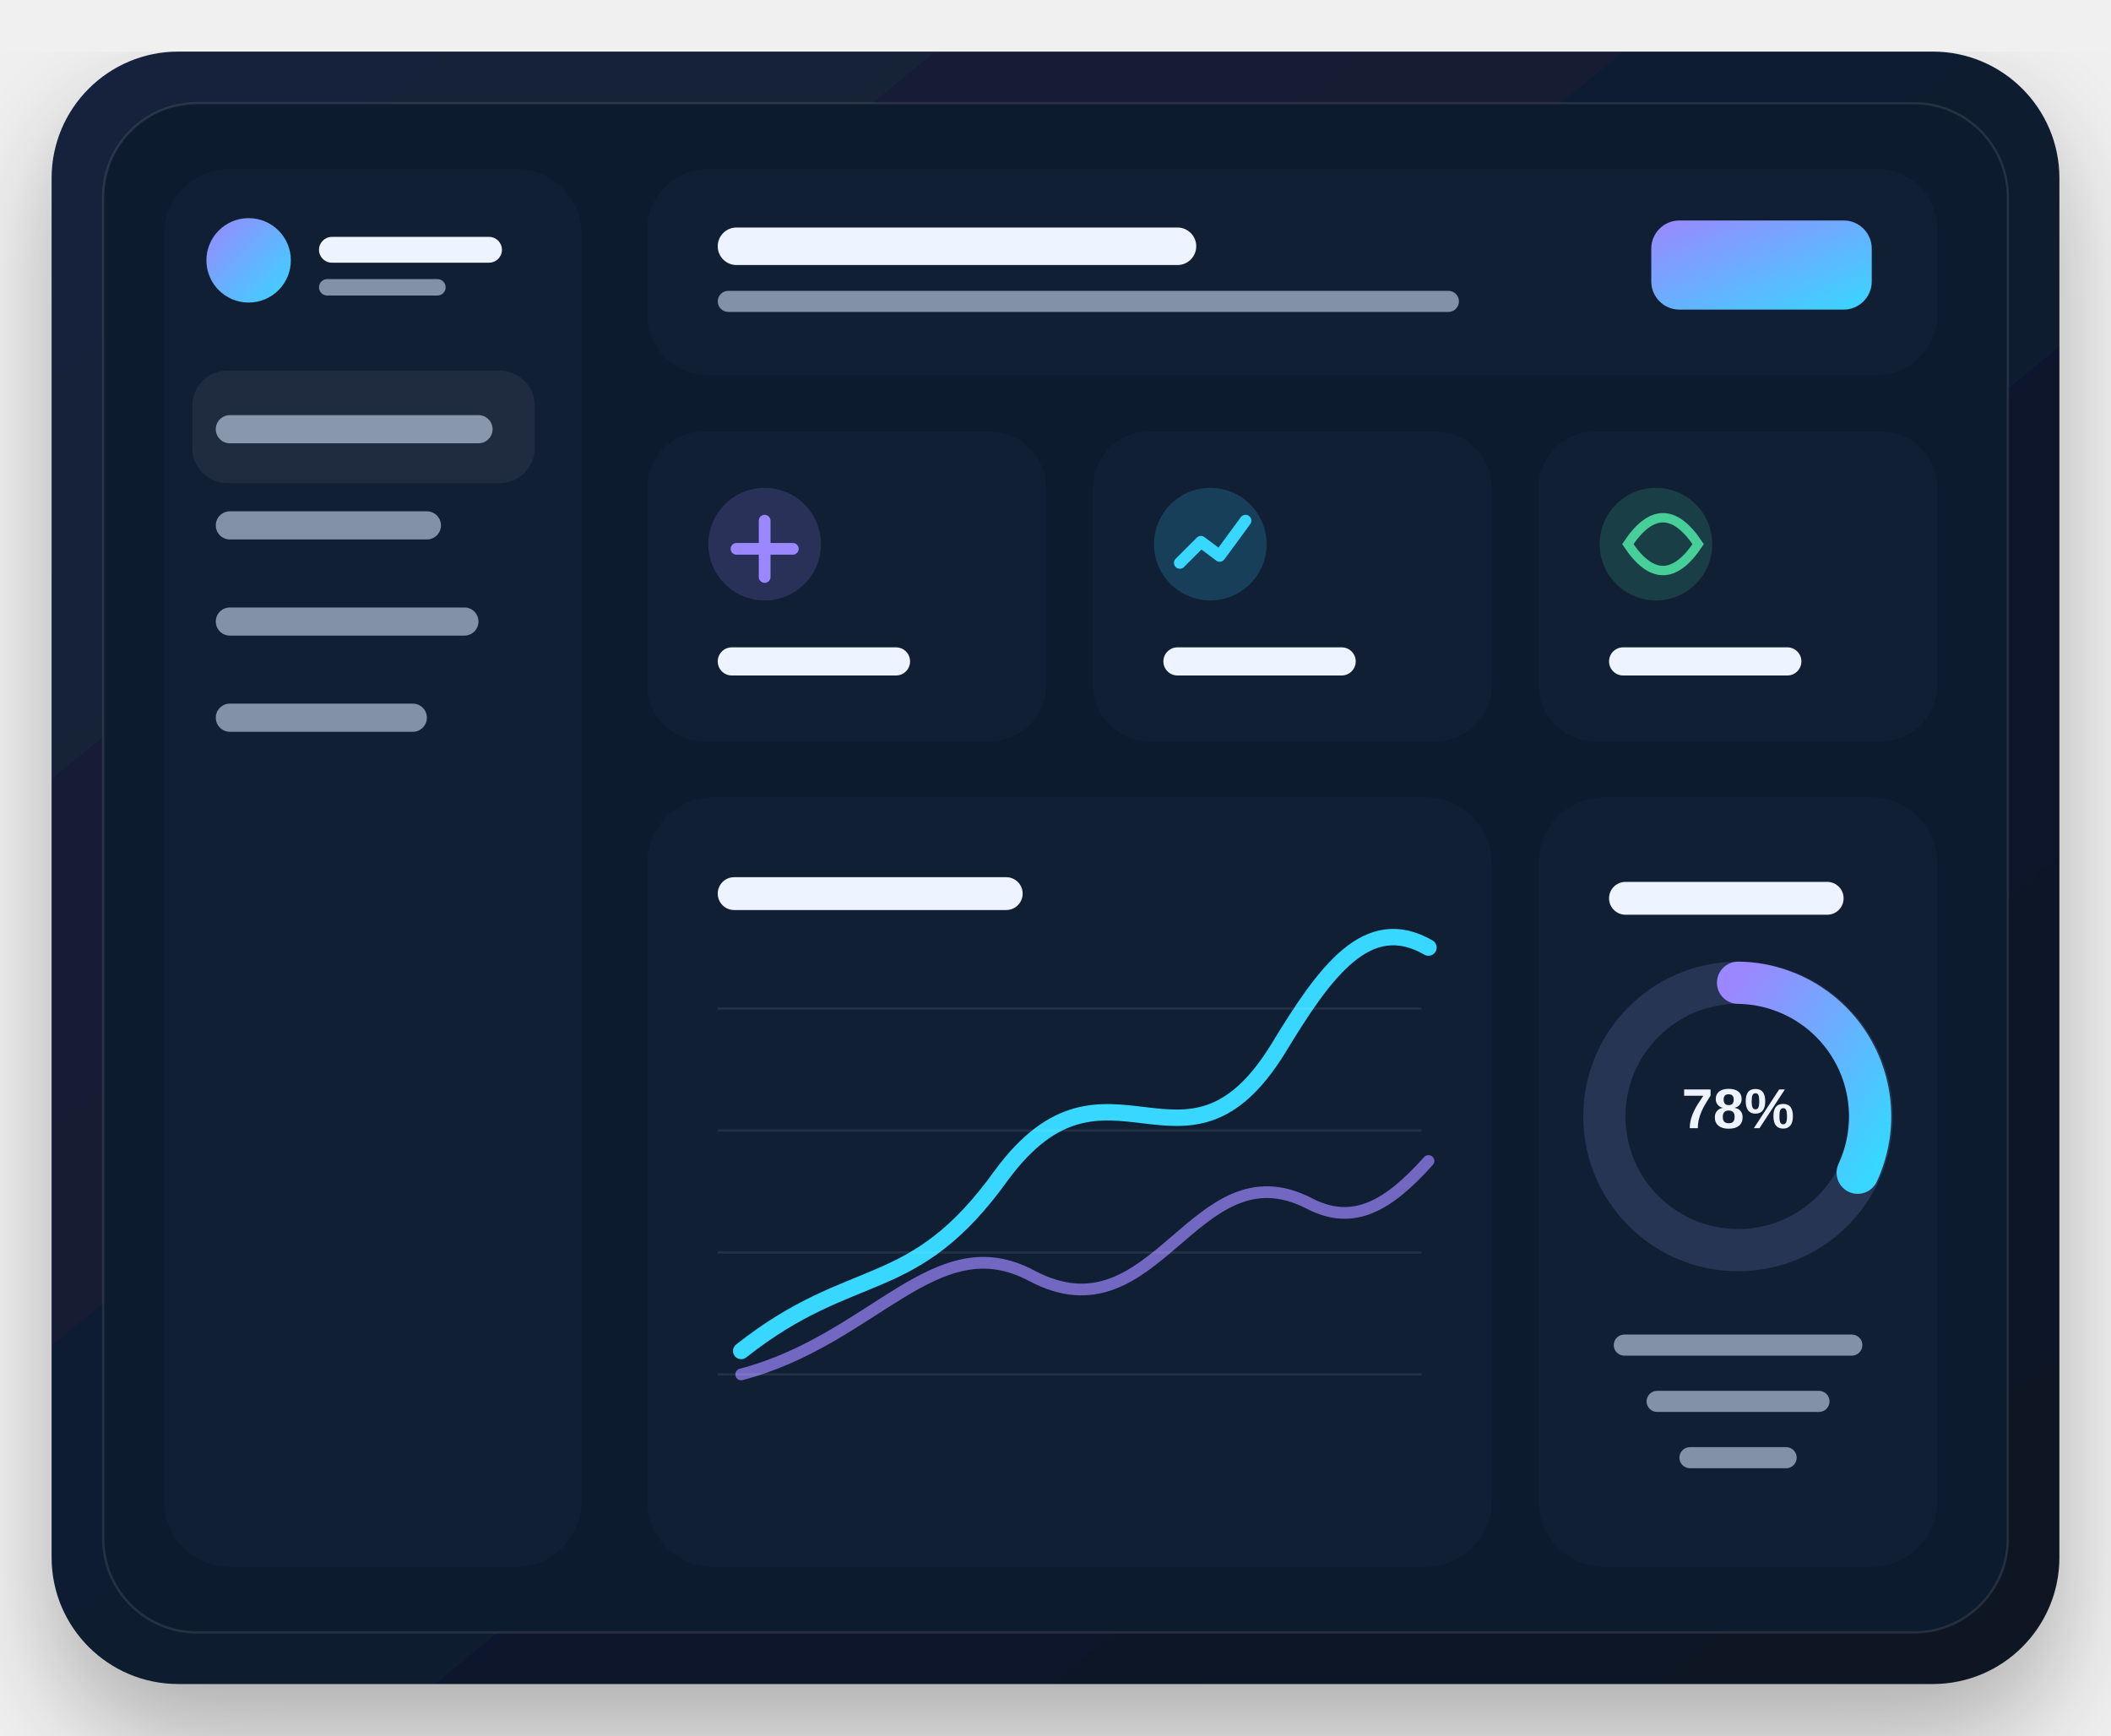
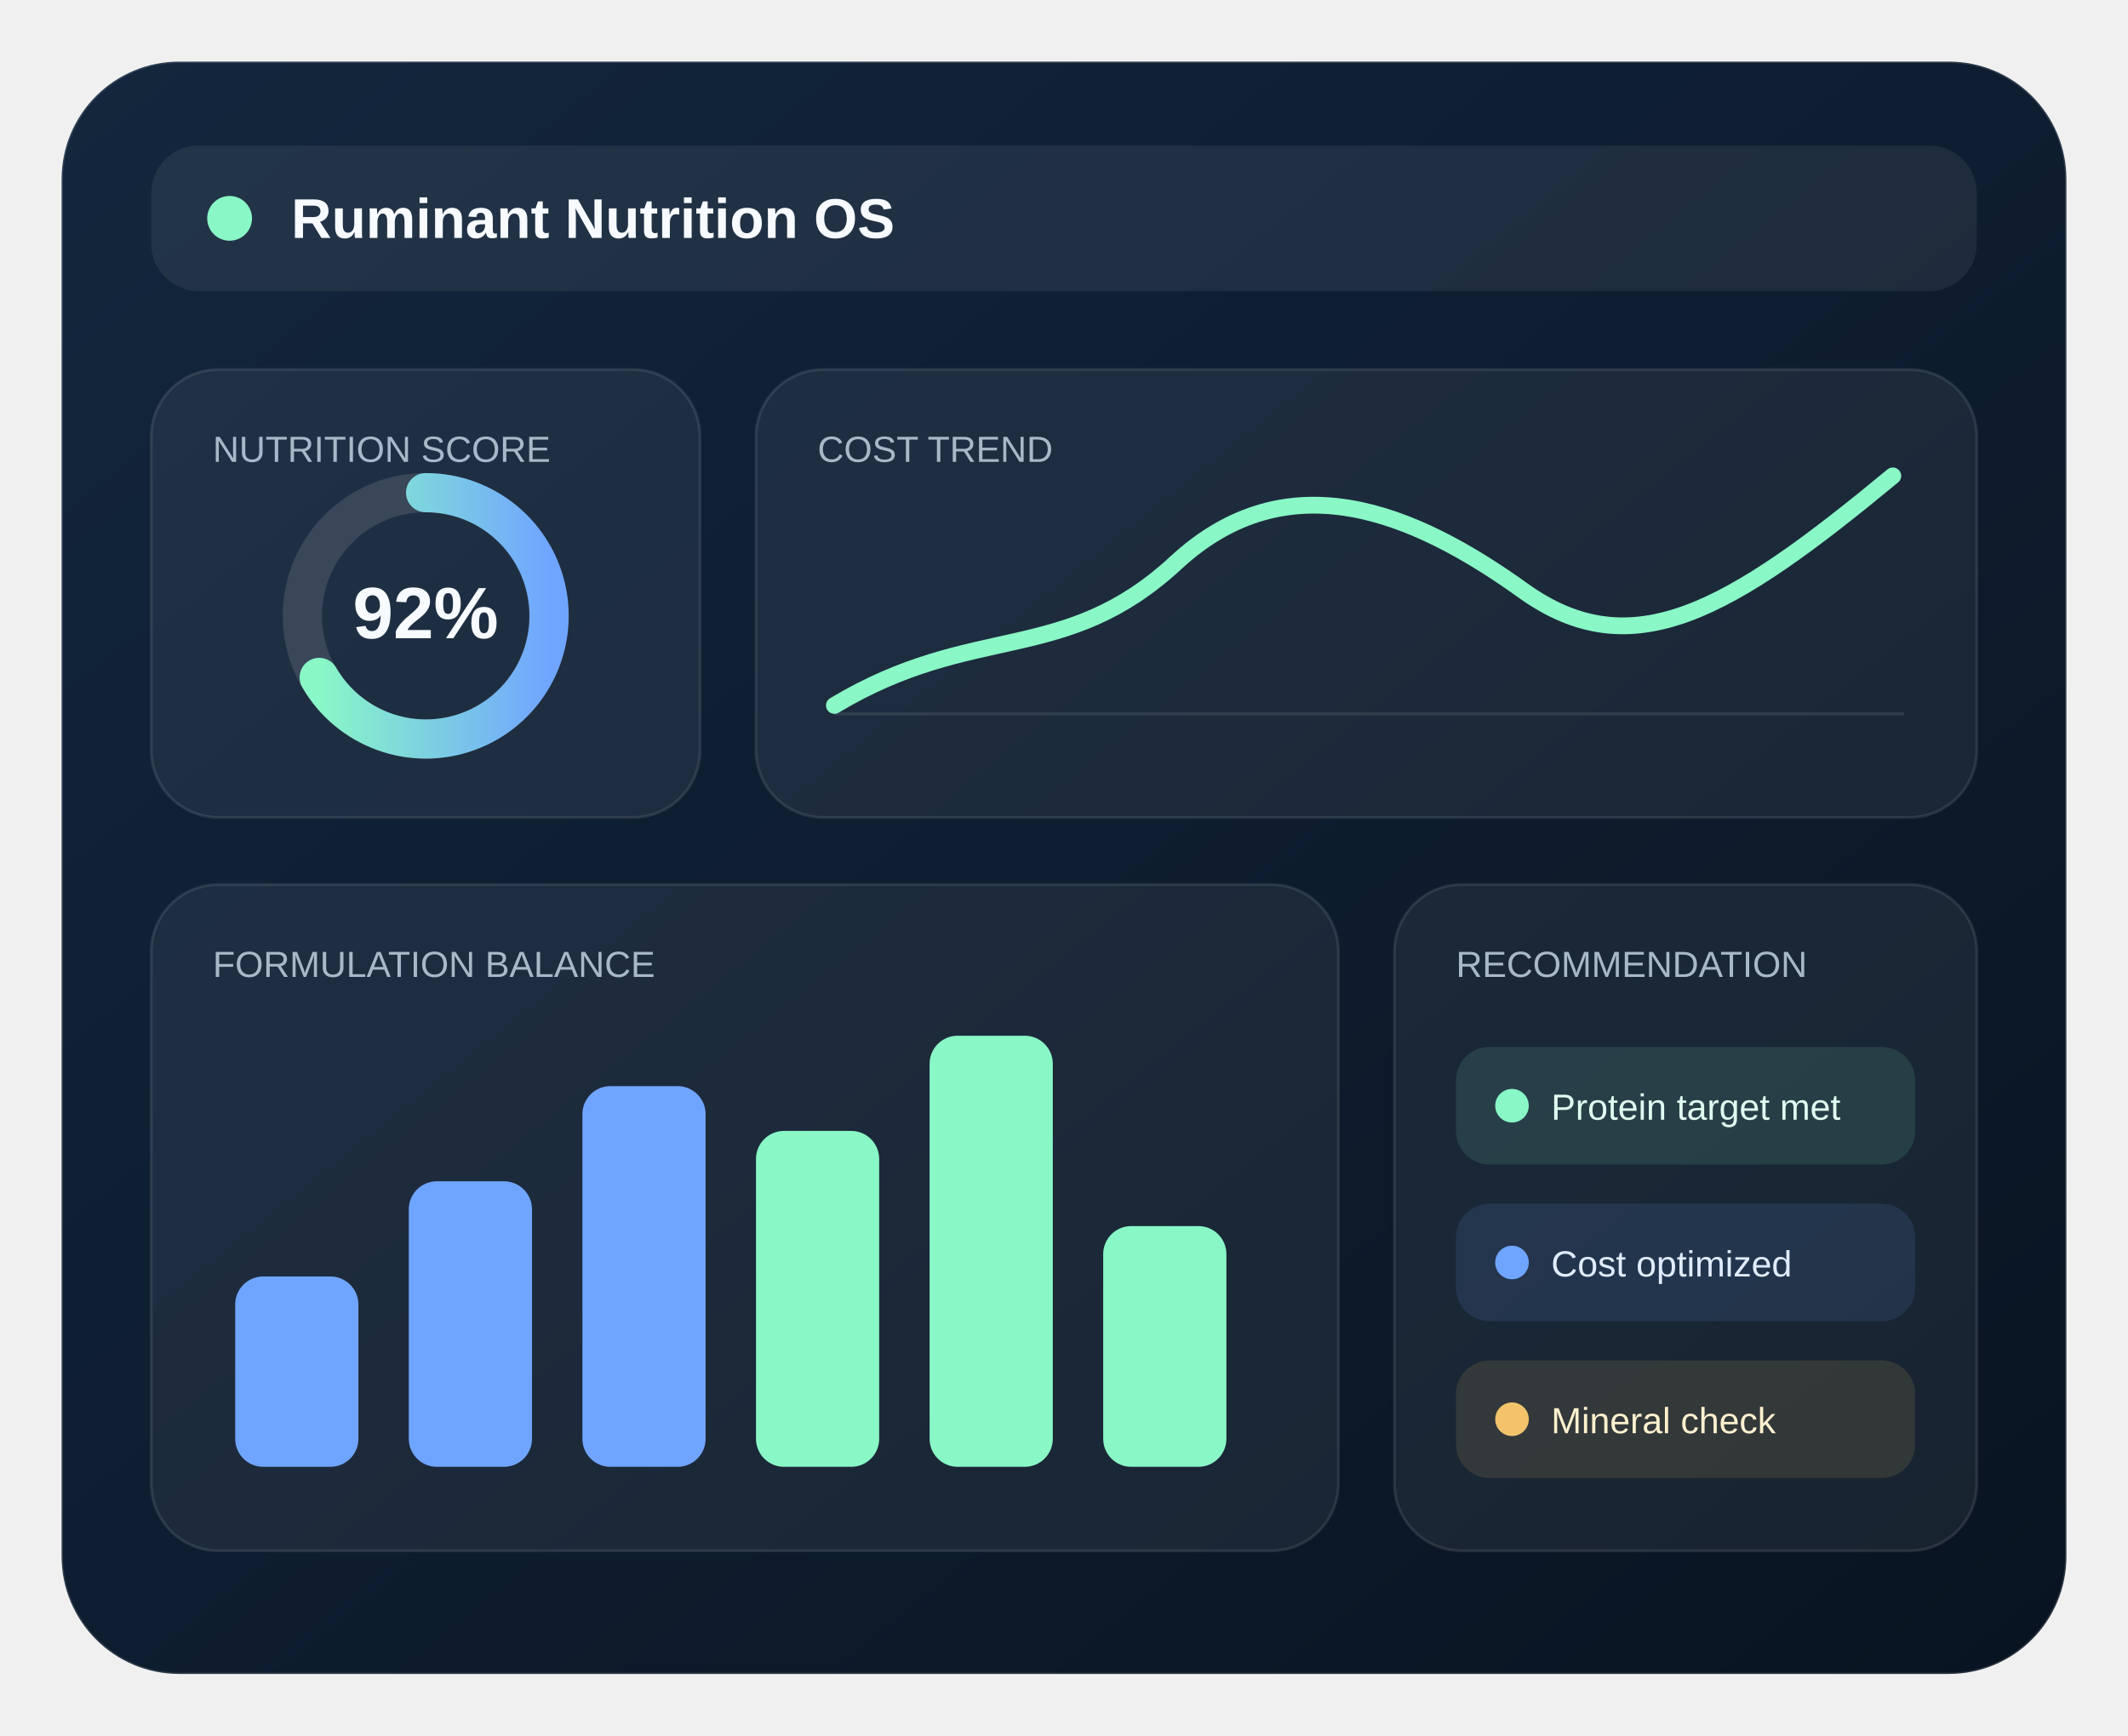
- <svg xmlns="http://www.w3.org/2000/svg" viewBox="0 0 900 740">
+ <svg xmlns="http://www.w3.org/2000/svg" viewBox="0 0 760 620" role="img" aria-labelledby="title desc">
  <defs>
    <linearGradient id="bg" x1="0" y1="0" x2="1" y2="1">
-       <stop stop-color="#17233c" />
-       <stop offset="1" stop-color="#091322" />
+       <stop stop-color="#13263d" />
+       <stop offset="1" stop-color="#091421" />
    </linearGradient>
-     <linearGradient id="accent" x1="0" y1="0" x2="1" y2="1">
-       <stop stop-color="#9b87ff" />
-       <stop offset="1" stop-color="#37d7ff" />
+     <linearGradient id="accent" x1="0" y1="0" x2="1" y2="0">
+       <stop stop-color="#89f7c6" />
+       <stop offset="1" stop-color="#70a5ff" />
    </linearGradient>
-     <filter id="shadow">
-       <feDropShadow dx="0" dy="22" stdDeviation="24" flood-opacity=".28" />
-     </filter>
  </defs>
-   <rect x="22" y="22" width="856" height="696" rx="54" fill="url(#bg)" filter="url(#shadow)" />
-   <rect x="44" y="44" width="812" height="652" rx="40" fill="#0d1b2f" stroke="#ffffff" stroke-opacity=".1" />
-   <rect x="70" y="72" width="178" height="596" rx="28" fill="#111f34" />
-   <circle cx="106" cy="111" r="18" fill="url(#accent)" />
-   <rect x="136" y="101" width="78" height="11" rx="5.5" fill="#edf4ff" />
-   <rect x="136" y="119" width="54" height="7" rx="3.5" fill="#8290a8" />
-   <g fill="#8290a8">
-     <rect x="92" y="177" width="118" height="12" rx="6" />
-     <rect x="92" y="218" width="96" height="12" rx="6" />
-     <rect x="92" y="259" width="112" height="12" rx="6" />
-     <rect x="92" y="300" width="90" height="12" rx="6" />
+   <rect x="22" y="22" width="716" height="576" rx="42" fill="url(#bg)" stroke="#ffffff" stroke-opacity=".14" />
+   <rect x="54" y="52" width="652" height="52" rx="17" fill="#ffffff" fill-opacity=".07" />
+   <circle cx="82" cy="78" r="8" fill="#89f7c6" />
+   <text x="104" y="85" font-family="Arial, sans-serif" font-size="20" font-weight="700" fill="#f7fbff">Ruminant Nutrition OS</text>
+   <rect x="54" y="132" width="196" height="160" rx="24" fill="#ffffff" fill-opacity=".06" stroke="#ffffff" stroke-opacity=".10" />
+   <text x="76" y="165" font-family="Arial, sans-serif" font-size="13" fill="#a9b8c8">NUTRITION SCORE</text>
+   <circle cx="152" cy="220" r="44" fill="none" stroke="#ffffff" stroke-opacity=".12" stroke-width="14" />
+   <path d="M152 176a44 44 0 1 1-38 66" fill="none" stroke="url(#accent)" stroke-width="14" stroke-linecap="round" />
+   <text x="152" y="228" text-anchor="middle" font-family="Arial, sans-serif" font-size="26" font-weight="800" fill="#f7fbff">92%</text>
+   <rect x="270" y="132" width="436" height="160" rx="24" fill="#ffffff" fill-opacity=".06" stroke="#ffffff" stroke-opacity=".10" />
+   <text x="292" y="165" font-family="Arial, sans-serif" font-size="13" fill="#a9b8c8">COST TREND</text>
+   <path d="M298 252 C348 222, 380 238, 420 201 S505 183, 544 211 S618 218, 676 170" fill="none" stroke="#89f7c6" stroke-width="6" stroke-linecap="round" />
+   <path d="M298 255H680" stroke="#ffffff" stroke-opacity=".10" />
+   <rect x="54" y="316" width="424" height="238" rx="24" fill="#ffffff" fill-opacity=".06" stroke="#ffffff" stroke-opacity=".10" />
+   <text x="76" y="349" font-family="Arial, sans-serif" font-size="13" fill="#a9b8c8">FORMULATION BALANCE</text>
+   <g fill="#70a5ff">
+     <rect x="84" y="456" width="44" height="68" rx="10" />
+     <rect x="146" y="422" width="44" height="102" rx="10" />
+     <rect x="208" y="388" width="44" height="136" rx="10" />
  </g>
-   <rect x="82" y="158" width="146" height="48" rx="15" fill="#ffffff" fill-opacity=".06" />
-   <rect x="276" y="72" width="550" height="88" rx="26" fill="#111f34" />
-   <rect x="306" y="97" width="204" height="16" rx="8" fill="#edf4ff" />
-   <rect x="306" y="124" width="316" height="9" rx="4.5" fill="#8290a8" />
-   <rect x="704" y="94" width="94" height="38" rx="12" fill="url(#accent)" />
-   <g>
-     <rect x="276" y="184" width="170" height="132" rx="24" fill="#111f34" />
-     <rect x="466" y="184" width="170" height="132" rx="24" fill="#111f34" />
-     <rect x="656" y="184" width="170" height="132" rx="24" fill="#111f34" />
-     <circle cx="326" cy="232" r="24" fill="#9b87ff" fill-opacity=".18" />
-     <path d="M314 234h24M326 222v24" stroke="#9b87ff" stroke-width="5" stroke-linecap="round" />
-     <circle cx="516" cy="232" r="24" fill="#37d7ff" fill-opacity=".18" />
-     <path d="M503 240l9-9 8 6 11-15" fill="none" stroke="#37d7ff" stroke-width="5" stroke-linecap="round" stroke-linejoin="round" />
-     <circle cx="706" cy="232" r="24" fill="#47cf9a" fill-opacity=".18" />
-     <path d="M694 232c10-15 20-15 30 0-10 15-20 15-30 0Z" fill="none" stroke="#47cf9a" stroke-width="4" />
-     <g fill="#edf4ff">
-       <rect x="306" y="276" width="82" height="12" rx="6" />
-       <rect x="496" y="276" width="82" height="12" rx="6" />
-       <rect x="686" y="276" width="82" height="12" rx="6" />
-     </g>
+   <g fill="#89f7c6">
+     <rect x="270" y="404" width="44" height="120" rx="10" />
+     <rect x="332" y="370" width="44" height="154" rx="10" />
+     <rect x="394" y="438" width="44" height="86" rx="10" />
  </g>
-   <rect x="276" y="340" width="360" height="328" rx="28" fill="#111f34" />
-   <rect x="656" y="340" width="170" height="328" rx="28" fill="#111f34" />
-   <rect x="306" y="374" width="130" height="14" rx="7" fill="#edf4ff" />
-   <g fill="none" stroke-linecap="round" stroke-linejoin="round">
-     <path d="M316 576c48-38 73-22 111-75 45-61 78 11 118-54 20-33 38-58 64-43" stroke="#37d7ff" stroke-width="7" />
-     <path d="M316 586c57-15 83-64 124-42 53 28 69-56 118-31 19 10 34 1 51-18" stroke="#9b87ff" stroke-width="5" opacity=".7" />
-   </g>
-   <g stroke="#ffffff" stroke-opacity=".08">
-     <path d="M306 430H606M306 482H606M306 534H606M306 586H606" />
-   </g>
-   <rect x="686" y="376" width="100" height="14" rx="7" fill="#edf4ff" />
-   <circle cx="741" cy="476" r="57" fill="none" stroke="#253553" stroke-width="18" />
-   <path d="M741 419a57 57 0 0 1 51 81" fill="none" stroke="url(#accent)" stroke-width="18" stroke-linecap="round" />
-   <text x="741" y="481" text-anchor="middle" fill="#edf4ff" font-family="Arial,sans-serif" font-size="24" font-weight="700">78%</text>
-   <g fill="#8290a8">
-     <rect x="688" y="569" width="106" height="9" rx="4.5" />
-     <rect x="702" y="593" width="78" height="9" rx="4.5" />
-     <rect x="716" y="617" width="50" height="9" rx="4.5" />
-   </g>
+   <rect x="498" y="316" width="208" height="238" rx="24" fill="#ffffff" fill-opacity=".06" stroke="#ffffff" stroke-opacity=".10" />
+   <text x="520" y="349" font-family="Arial, sans-serif" font-size="13" fill="#a9b8c8">RECOMMENDATION</text>
+   <rect x="520" y="374" width="164" height="42" rx="12" fill="#89f7c6" fill-opacity=".12" />
+   <circle cx="540" cy="395" r="6" fill="#89f7c6" />
+   <text x="554" y="400" font-family="Arial, sans-serif" font-size="13" fill="#dffdf0">Protein target met</text>
+   <rect x="520" y="430" width="164" height="42" rx="12" fill="#70a5ff" fill-opacity=".12" />
+   <circle cx="540" cy="451" r="6" fill="#70a5ff" />
+   <text x="554" y="456" font-family="Arial, sans-serif" font-size="13" fill="#e0ebff">Cost optimized</text>
+   <rect x="520" y="486" width="164" height="42" rx="12" fill="#f2c36b" fill-opacity=".12" />
+   <circle cx="540" cy="507" r="6" fill="#f2c36b" />
+   <text x="554" y="512" font-family="Arial, sans-serif" font-size="13" fill="#fff1cf">Mineral check</text>
</svg>
